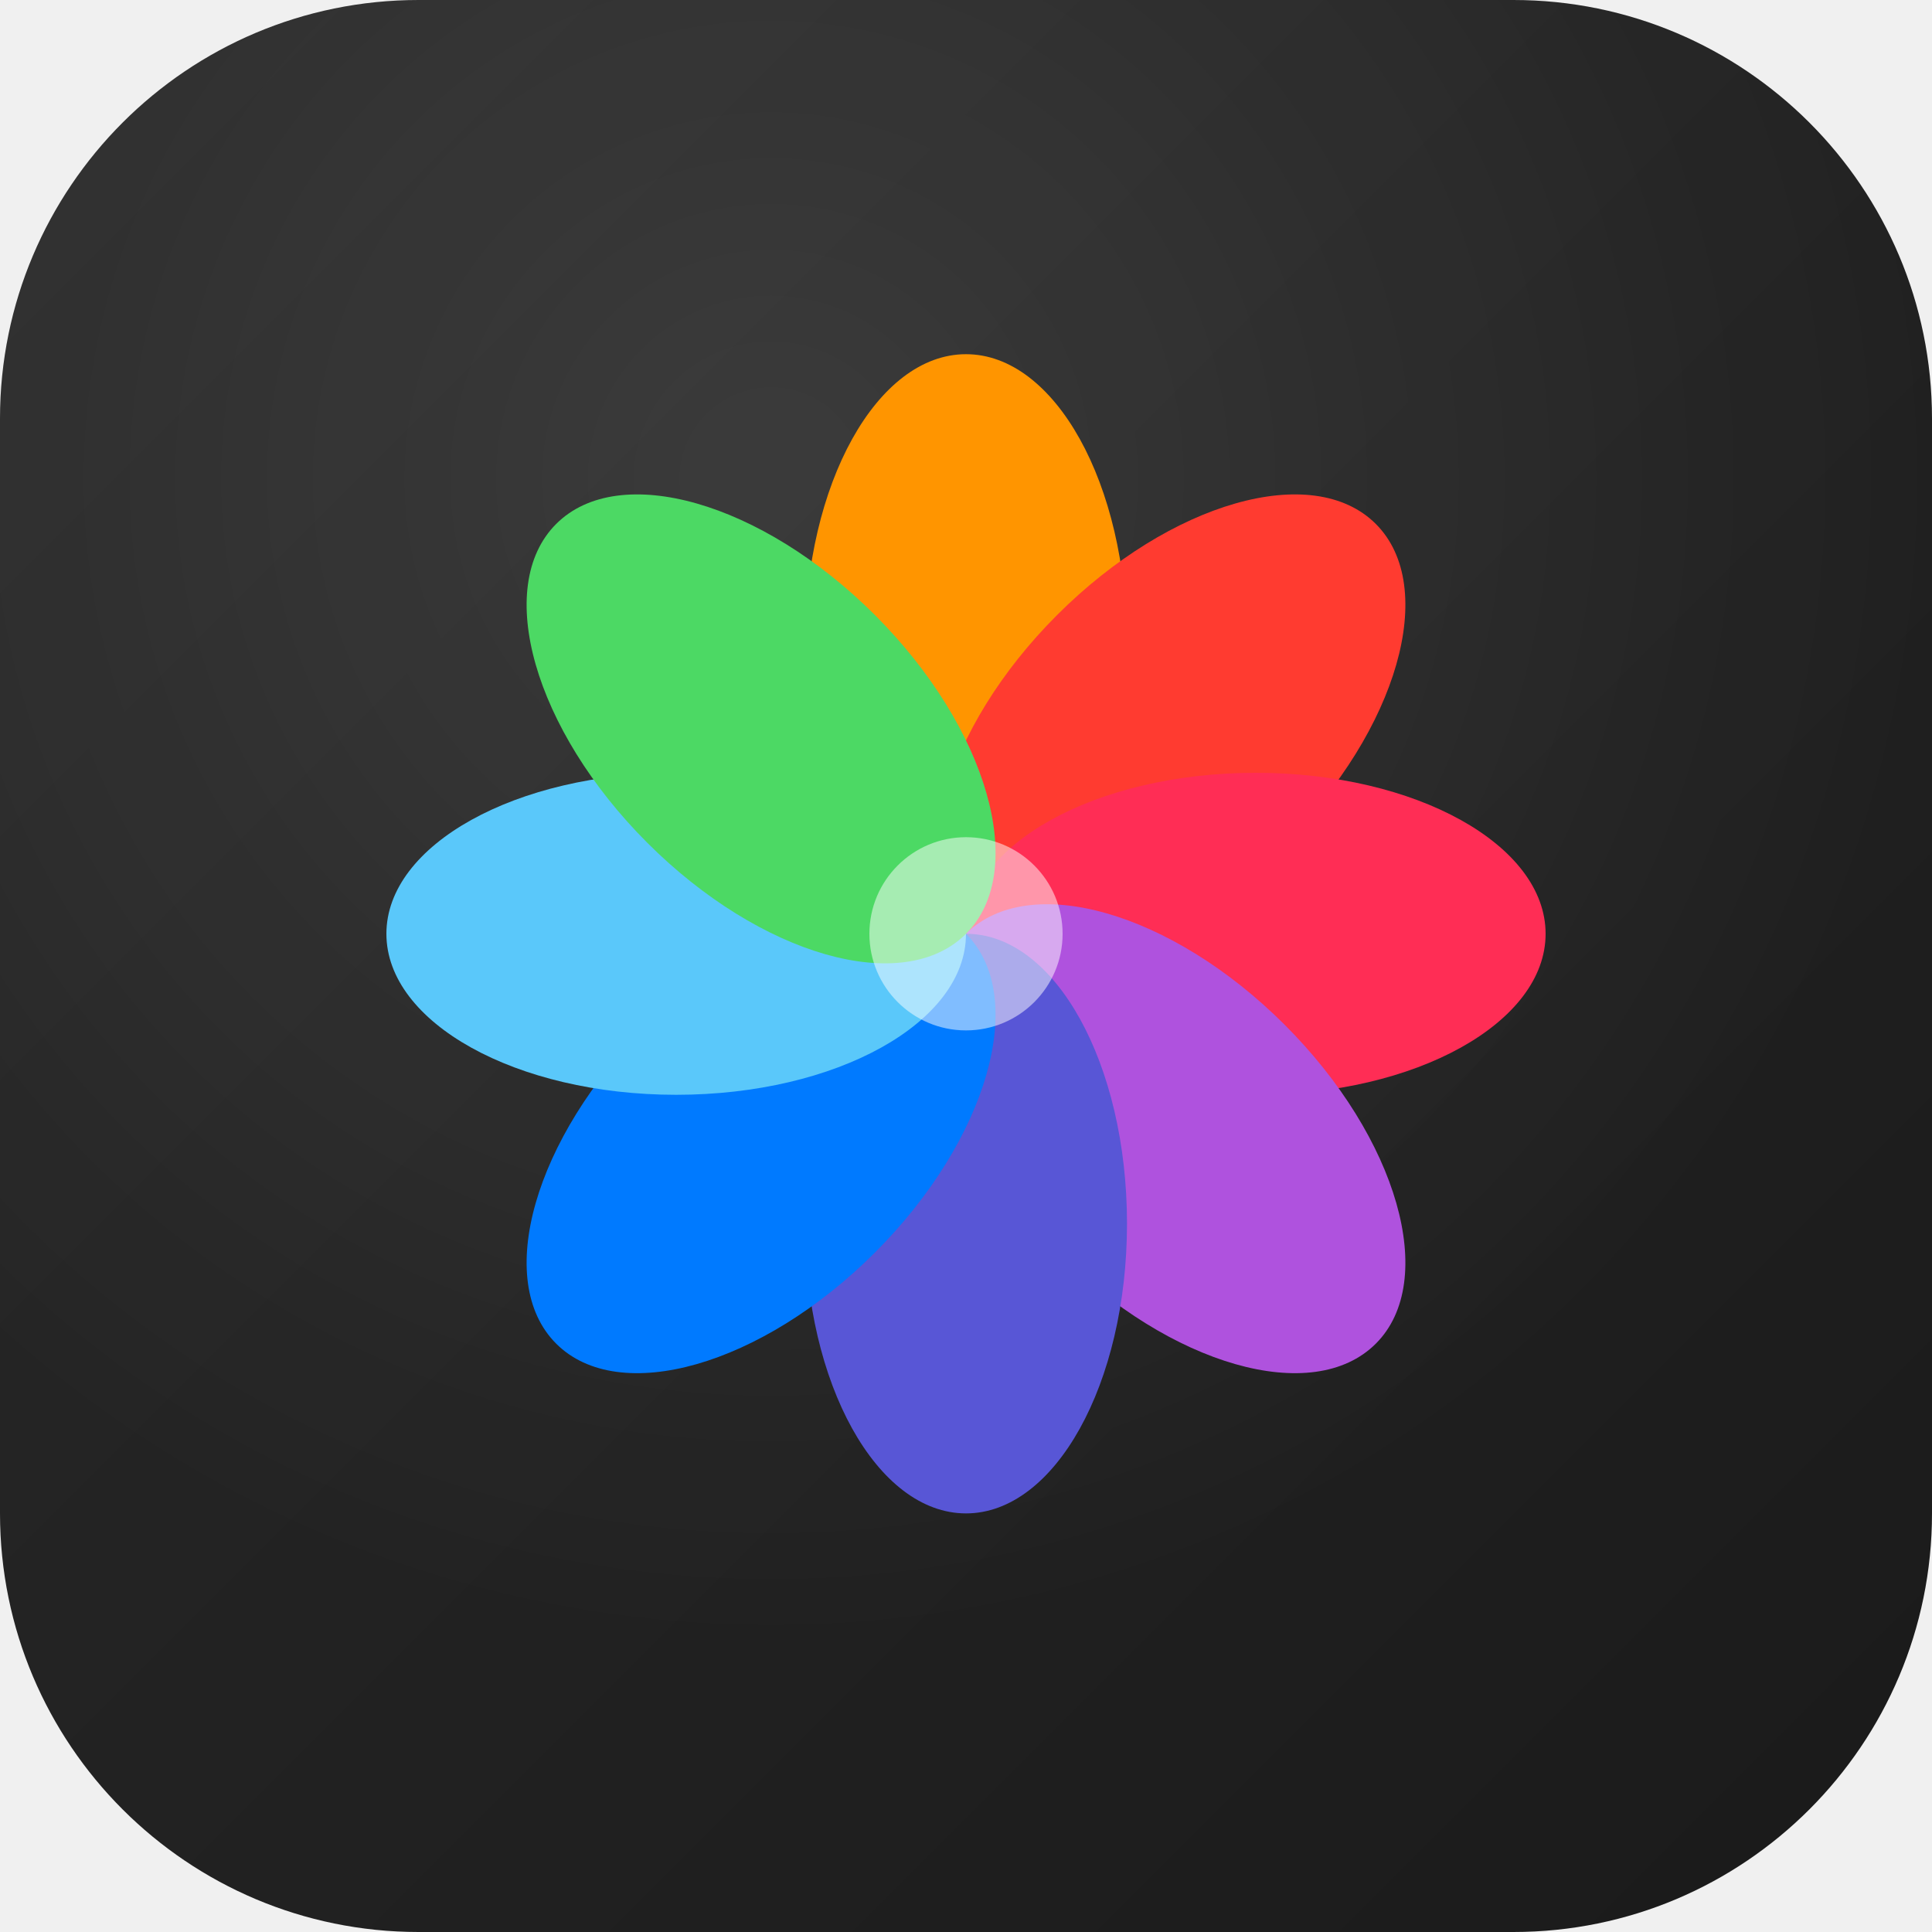
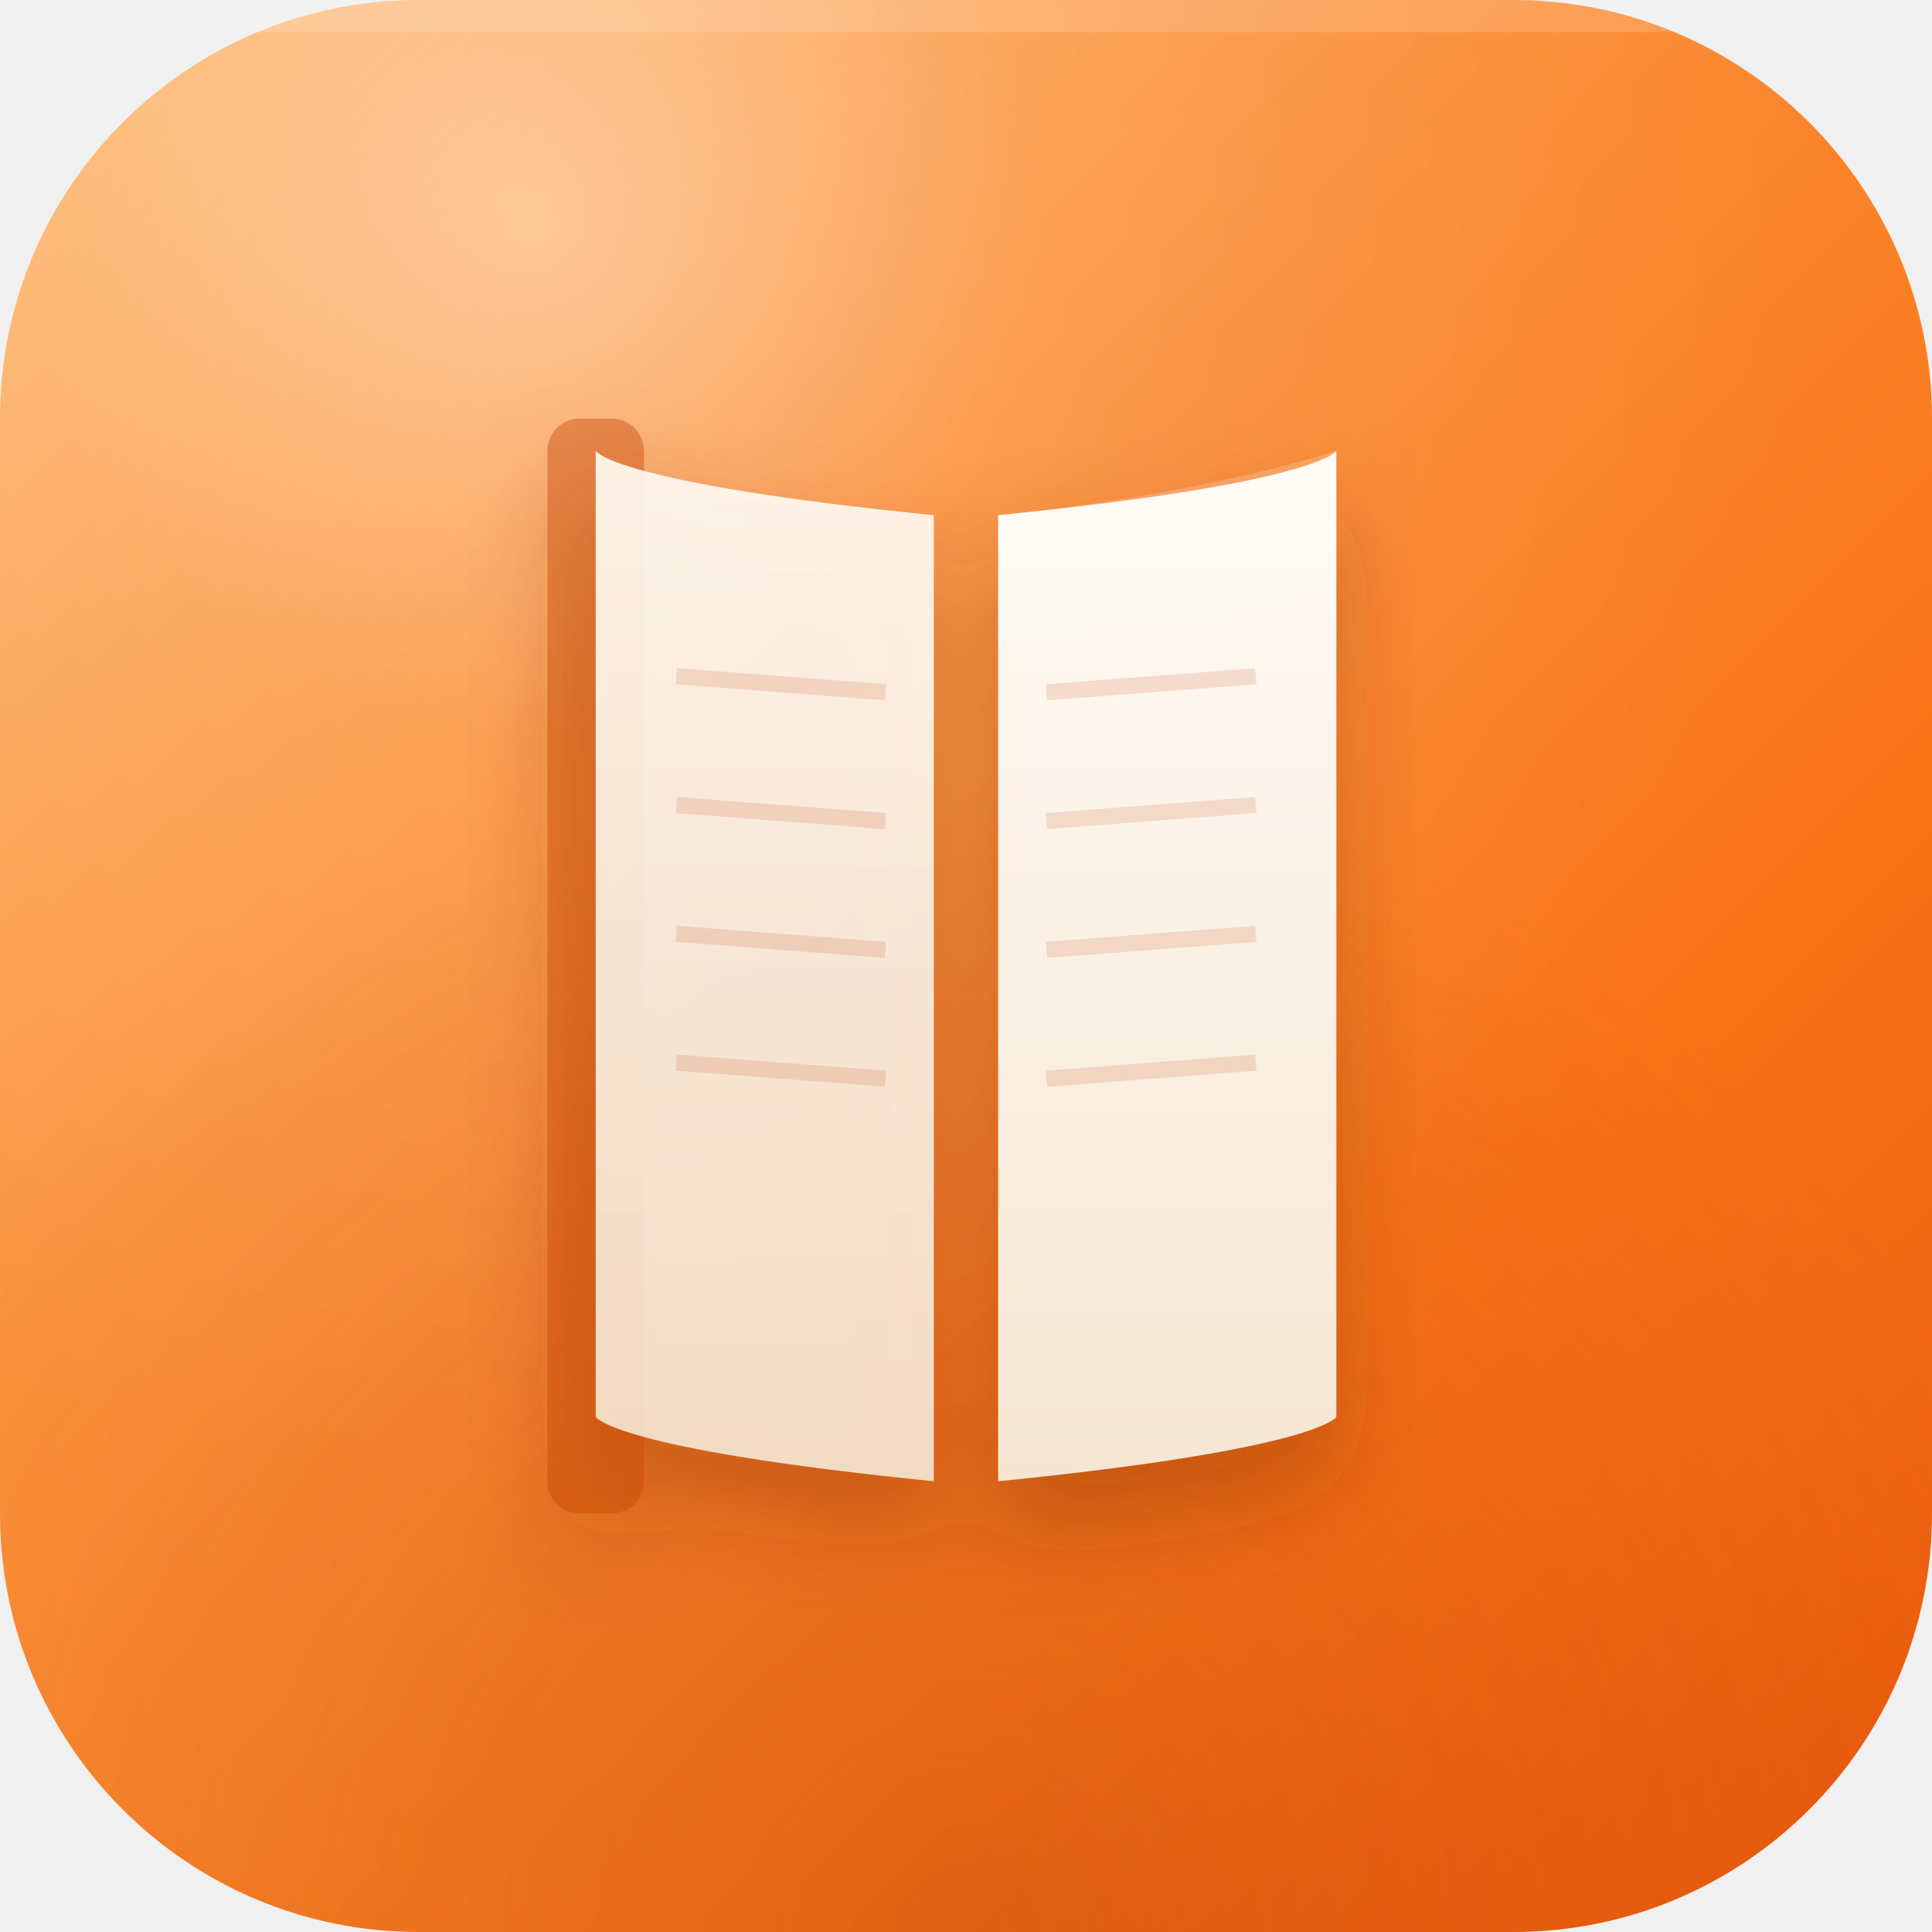
<svg xmlns="http://www.w3.org/2000/svg" viewBox="0 0 120 120">
  <defs>
    <linearGradient id="bl-bg" x1="0%" y1="0%" x2="100%" y2="100%">
-       <stop offset="0%" stop-color="#2a2a2a" />
-       <stop offset="100%" stop-color="#1a1a1a" />
+       <stop offset="0%" stop-color="#FDBA74" />
+       <stop offset="35%" stop-color="#FB923C" />
+       <stop offset="70%" stop-color="#F97316" />
+       <stop offset="100%" stop-color="#EA580C" />
    </linearGradient>
-     <radialGradient id="bl-shine" cx="40%" cy="25%" r="60%">
-       <stop offset="0%" stop-color="white" stop-opacity="0.1" />
+     <radialGradient id="bl-shine" cx="28%" cy="12%" r="65%">
+       <stop offset="0%" stop-color="white" stop-opacity="0.4" />
+       <stop offset="40%" stop-color="white" stop-opacity="0.1" />
      <stop offset="100%" stop-color="white" stop-opacity="0" />
    </radialGradient>
+     <radialGradient id="bl-depth" cx="50%" cy="100%" r="60%">
+       <stop offset="0%" stop-color="#9A3412" stop-opacity="0.25" />
+       <stop offset="100%" stop-color="#9A3412" stop-opacity="0" />
+     </radialGradient>
+     <linearGradient id="bl-page" x1="0%" y1="0%" x2="0%" y2="100%">
+       <stop offset="0%" stop-color="#FFFBF5" />
+       <stop offset="100%" stop-color="#F5E6D3" />
+     </linearGradient>
+     <linearGradient id="bl-cover" x1="0%" y1="0%" x2="100%" y2="100%">
+       <stop offset="0%" stop-color="#FED7AA" />
+       <stop offset="100%" stop-color="#FDBA74" />
+     </linearGradient>
+     <filter id="bl-shadow">
+       <feDropShadow dx="0" dy="3" stdDeviation="3" flood-color="#7C2D12" flood-opacity="0.35" />
+     </filter>
  </defs>
  <rect width="120" height="120" rx="26" fill="url(#bl-bg)" />
+   <rect width="120" height="120" rx="26" fill="url(#bl-depth)" />
  <rect width="120" height="120" rx="26" fill="url(#bl-shine)" />
-   <g transform="translate(60,58)">
-     <ellipse cx="0" cy="-18" rx="10" ry="18" fill="#FF9500" transform="rotate(0)" />
-     <ellipse cx="0" cy="-18" rx="10" ry="18" fill="#FF3B30" transform="rotate(45)" />
-     <ellipse cx="0" cy="-18" rx="10" ry="18" fill="#FF2D55" transform="rotate(90)" />
-     <ellipse cx="0" cy="-18" rx="10" ry="18" fill="#AF52DE" transform="rotate(135)" />
-     <ellipse cx="0" cy="-18" rx="10" ry="18" fill="#5856D6" transform="rotate(180)" />
-     <ellipse cx="0" cy="-18" rx="10" ry="18" fill="#007AFF" transform="rotate(225)" />
-     <ellipse cx="0" cy="-18" rx="10" ry="18" fill="#5AC8FA" transform="rotate(270)" />
-     <ellipse cx="0" cy="-18" rx="10" ry="18" fill="#4CD964" transform="rotate(315)" />
+   <g filter="url(#bl-shadow)">
+     <rect x="34" y="26" width="6" height="68" rx="2" fill="#C2410C" opacity="0.4" />
+     <path d="M37 28 C37 28 38 30 58 32 L58 92 C38 90 37 88 37 88 Z" fill="url(#bl-page)" opacity="0.9" />
+     <path d="M62 32 C82 30 83 28 83 28 L83 88 C83 88 82 90 62 92 Z" fill="url(#bl-page)" />
  </g>
-   <circle cx="60" cy="58" r="6" fill="white" opacity="0.5" />
+   <line x1="42" y1="42" x2="55" y2="43" stroke="#C2410C" stroke-width="1" opacity="0.15" />
+   <line x1="42" y1="50" x2="55" y2="51" stroke="#C2410C" stroke-width="1" opacity="0.15" />
+   <line x1="42" y1="58" x2="55" y2="59" stroke="#C2410C" stroke-width="1" opacity="0.15" />
+   <line x1="42" y1="66" x2="55" y2="67" stroke="#C2410C" stroke-width="1" opacity="0.15" />
+   <line x1="65" y1="43" x2="78" y2="42" stroke="#C2410C" stroke-width="1" opacity="0.15" />
+   <line x1="65" y1="51" x2="78" y2="50" stroke="#C2410C" stroke-width="1" opacity="0.15" />
+   <line x1="65" y1="59" x2="78" y2="58" stroke="#C2410C" stroke-width="1" opacity="0.15" />
+   <line x1="65" y1="67" x2="78" y2="66" stroke="#C2410C" stroke-width="1" opacity="0.15" />
+   <path d="M62 32 C72 31 80 29 83 28 L83 36 C80 37 72 39 62 40 Z" fill="white" opacity="0.2" />
+   <rect x="0" y="0" width="120" height="2" rx="1" fill="white" opacity="0.15" />
</svg>
